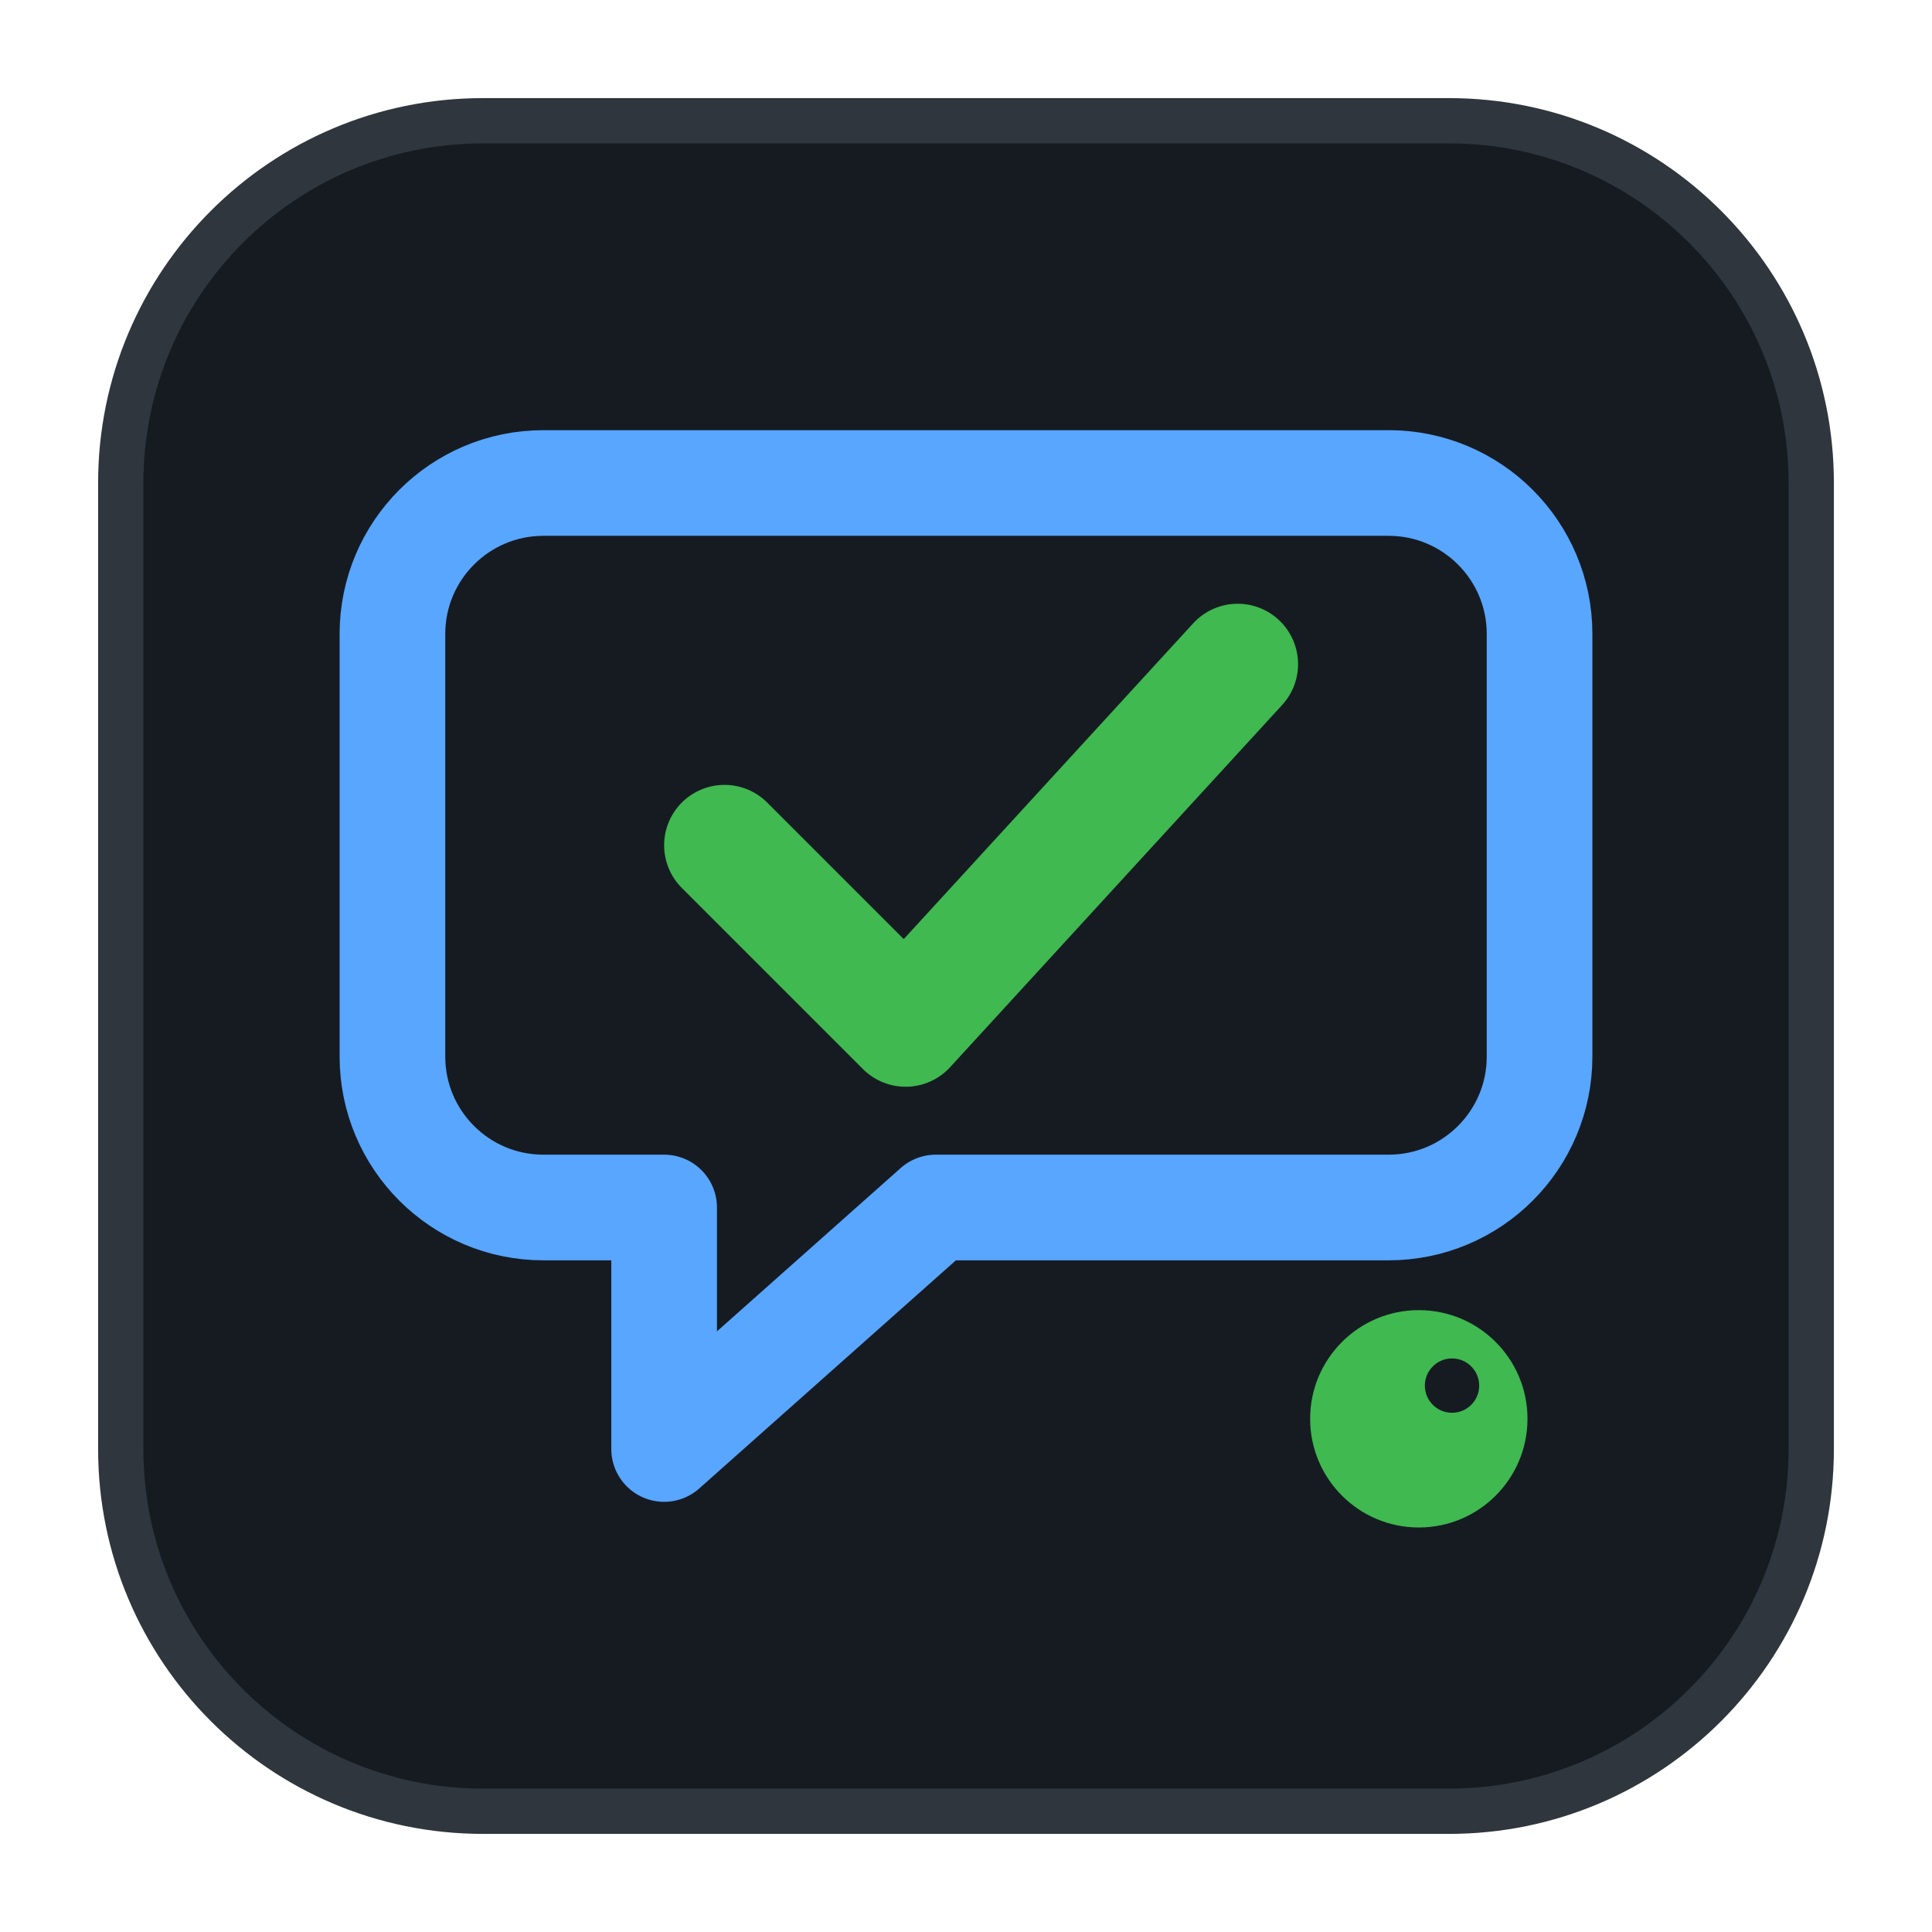
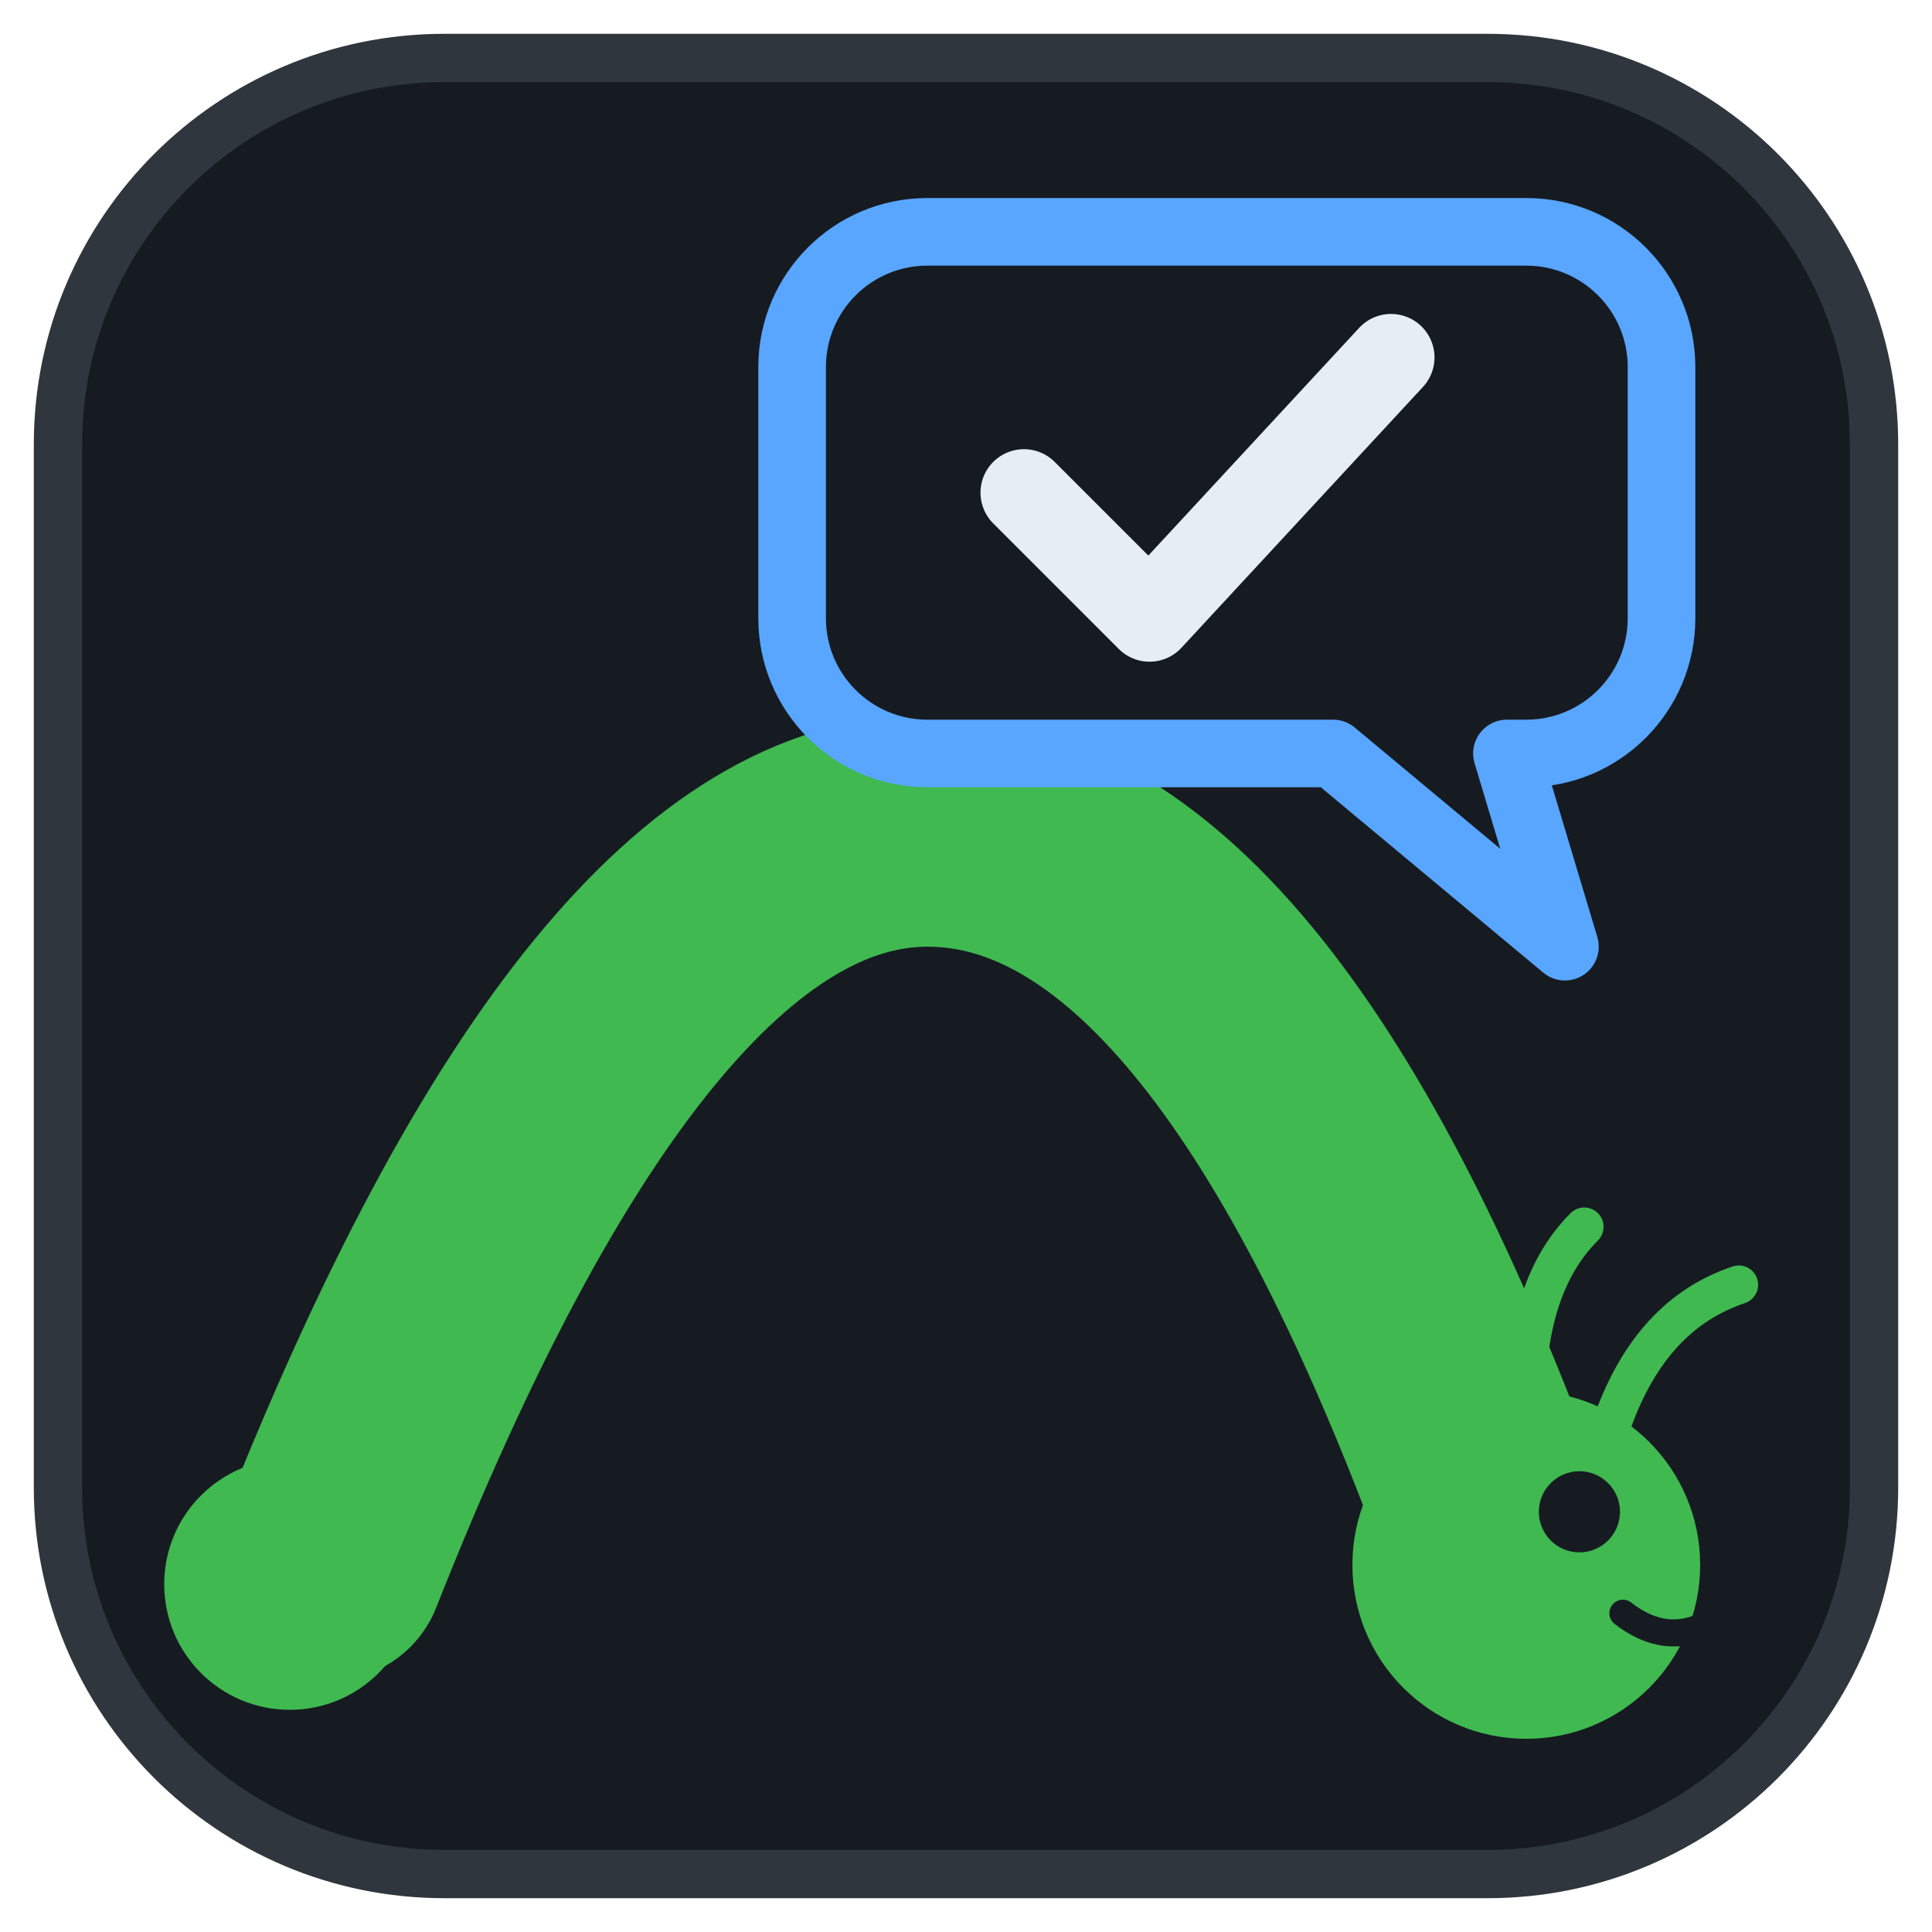
- <svg xmlns="http://www.w3.org/2000/svg" viewBox="0 0 64 64" role="img" aria-label="psr-success-comment">
-   <rect x="4" y="4" width="56" height="56" rx="12" fill="#161b22" stroke="#30363d" stroke-width="1.5" />
-   <path d="M18 16h28a5 5 0 0 1 5 5v14a5 5 0 0 1-5 5H31l-9 8v-8h-4a5 5 0 0 1-5-5V21a5 5 0 0 1 5-5z" fill="none" stroke="#58a6ff" stroke-width="3.5" stroke-linejoin="round" />
-   <path d="M24 28l6 6 11-12" fill="none" stroke="#3fb950" stroke-width="4" stroke-linecap="round" stroke-linejoin="round" />
-   <circle cx="47" cy="47" r="4.6" fill="#161b22" />
-   <circle cx="47" cy="47" r="3.6" fill="#3fb950" />
-   <circle cx="48.1" cy="45.9" r="0.9" fill="#161b22" />
+ <svg xmlns="http://www.w3.org/2000/svg" viewBox="0 0 200 200" role="img" aria-label="psr-success-comment">
+   <rect x="6" y="6" width="188" height="188" rx="40" fill="#161b22" stroke="#30363d" stroke-width="5" />
+   <g transform="translate(-4 26)">
+     <path d="M38,136 Q68,60 100,60 Q132,60 158,130" stroke="#3fb950" stroke-width="24" stroke-linecap="round" fill="none" />
+     <circle cx="34" cy="138" r="13" fill="#3fb950" />
+     <circle cx="162" cy="136" r="18" fill="#3fb950" />
+     <circle cx="167.5" cy="130.5" r="4.2" fill="#161b22" />
+     <path d="M171,121 q4,-11 13,-14 M162,119 q0,-12 6,-18" stroke="#3fb950" stroke-width="4" stroke-linecap="round" fill="none" />
+     <path d="M172,141 q4.5,3.5 9,1" stroke="#161b22" stroke-width="2.8" stroke-linecap="round" fill="none" />
+   </g>
+   <path d="M96 24h62a14 14 0 0 1 14 14v26a14 14 0 0 1-14 14h-2l6 20-24-20H96a14 14 0 0 1-14-14V38a14 14 0 0 1 14-14z" fill="#161b22" stroke="#58a6ff" stroke-width="7" stroke-linejoin="round" />
+   <path d="M106 51l13 13 25-27" fill="none" stroke="#e6edf3" stroke-width="9" stroke-linecap="round" stroke-linejoin="round" />
</svg>
